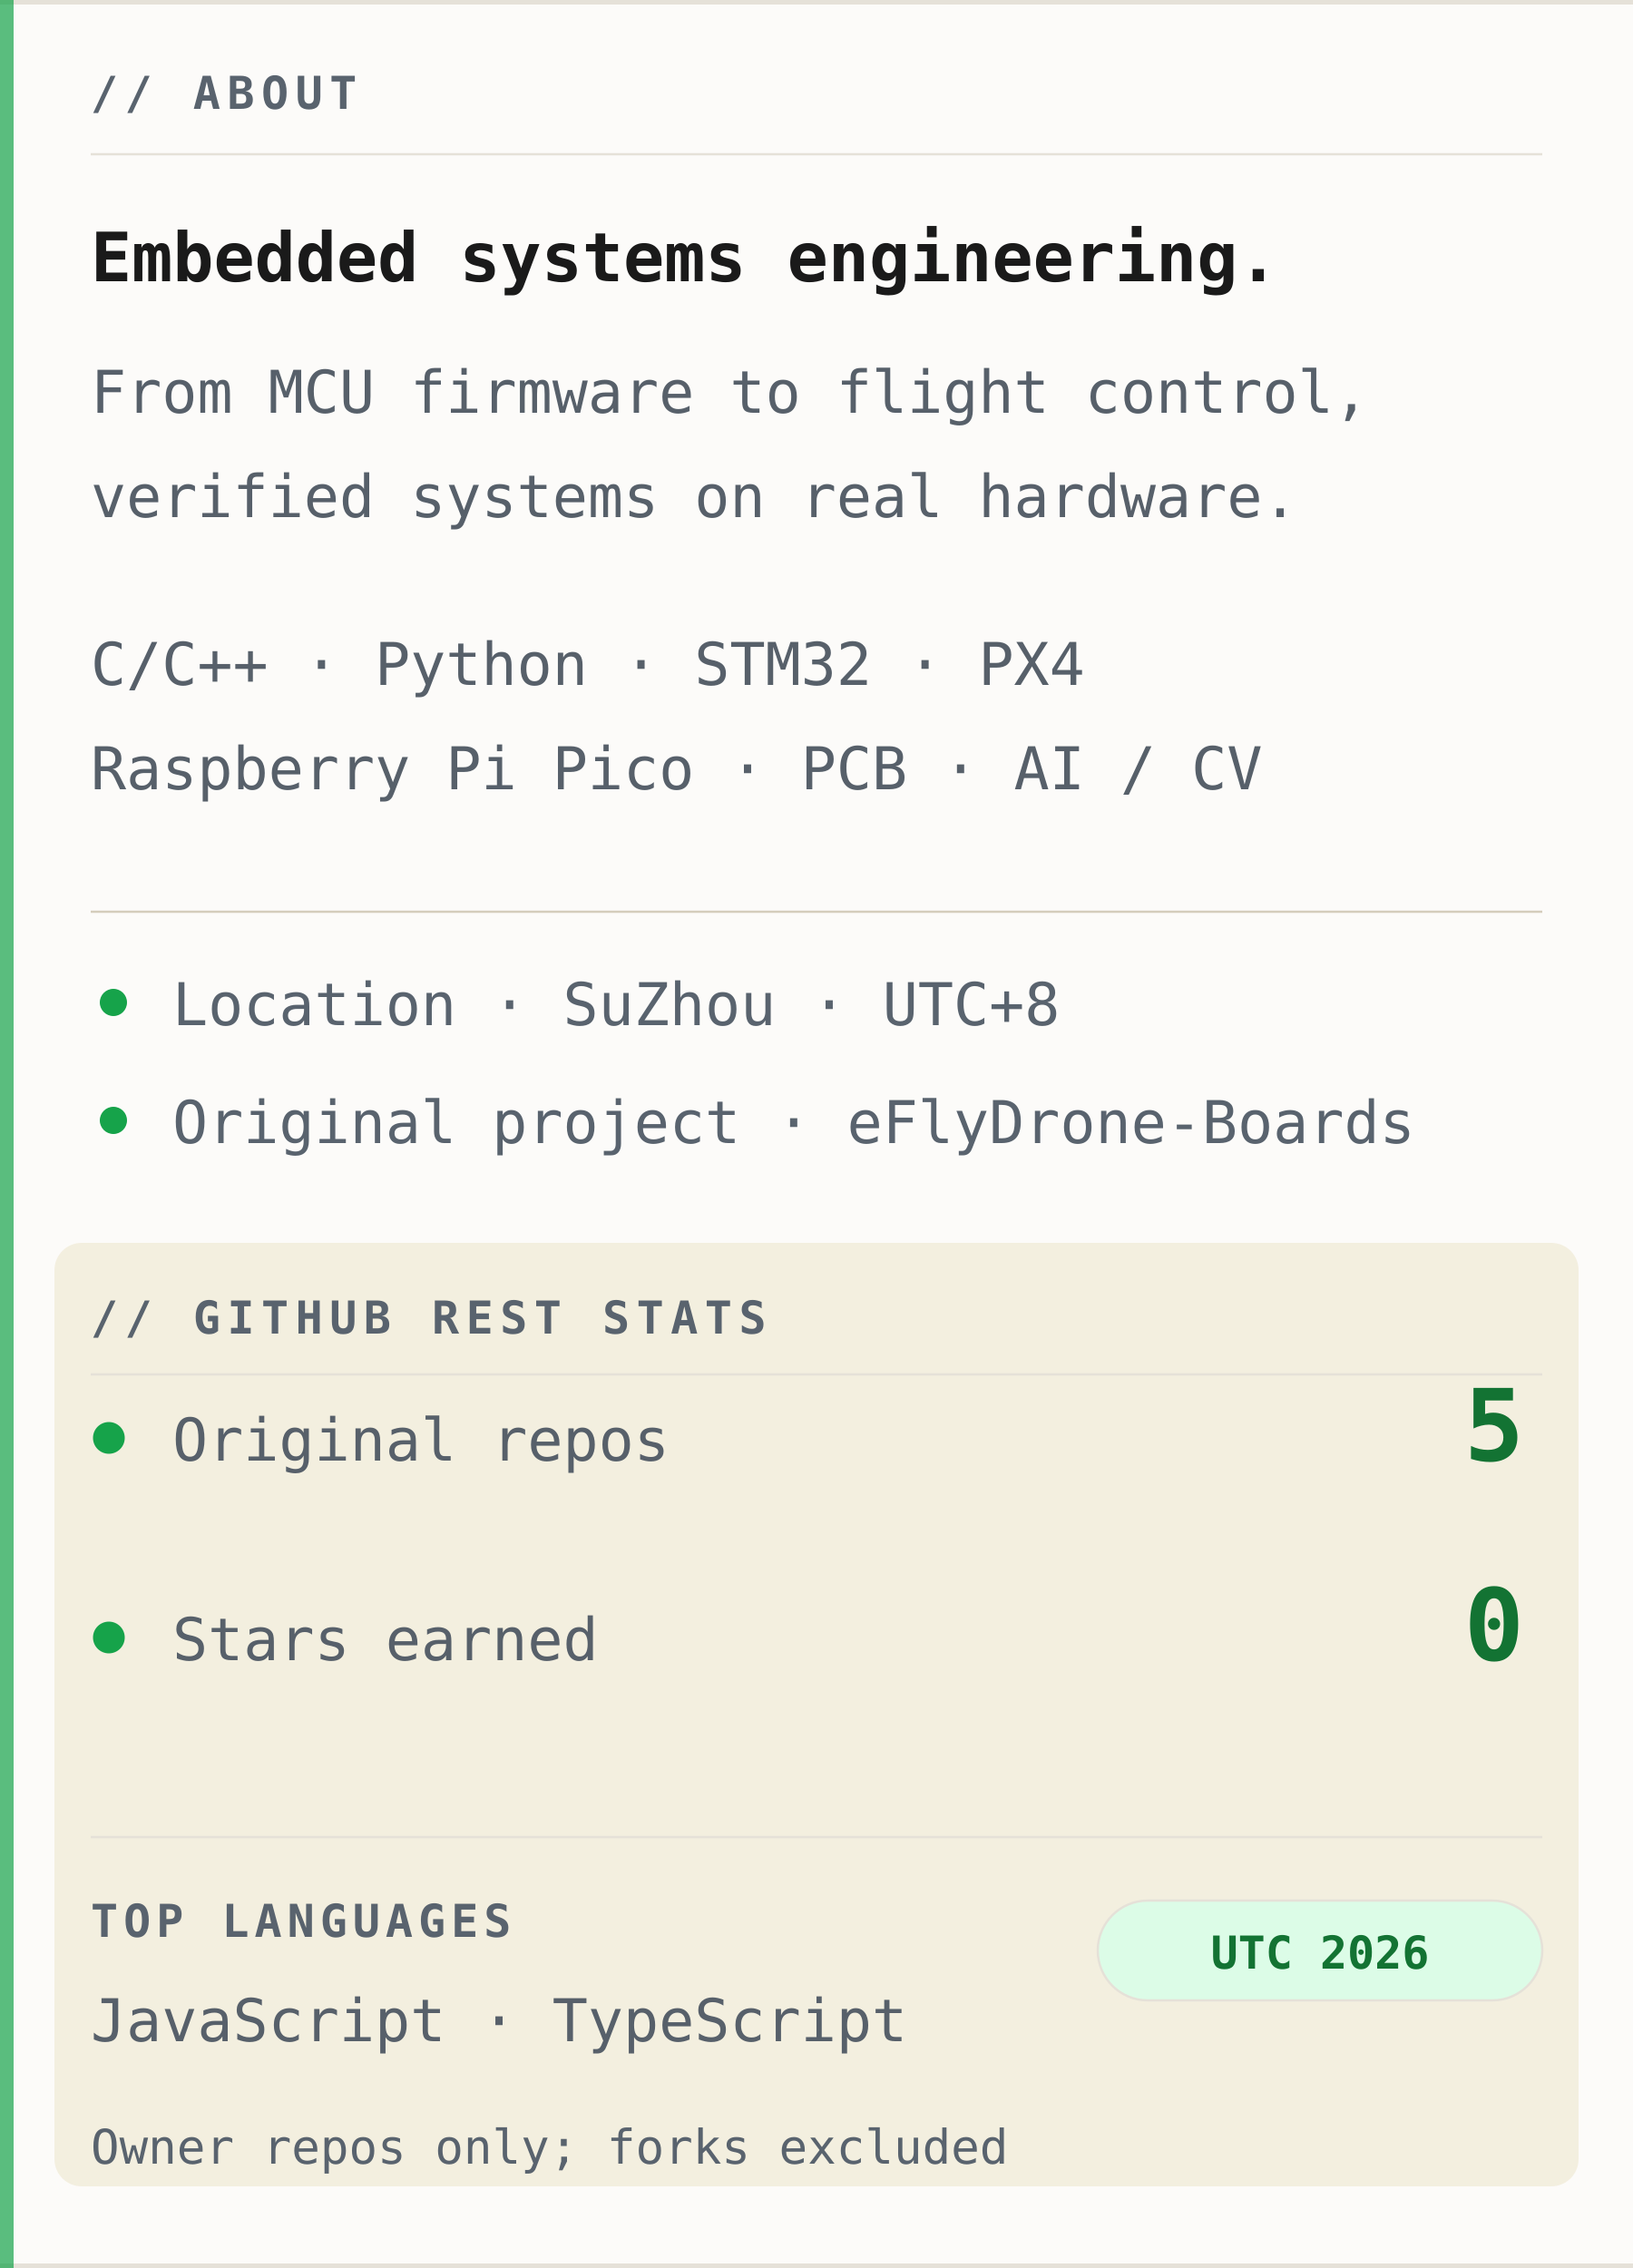
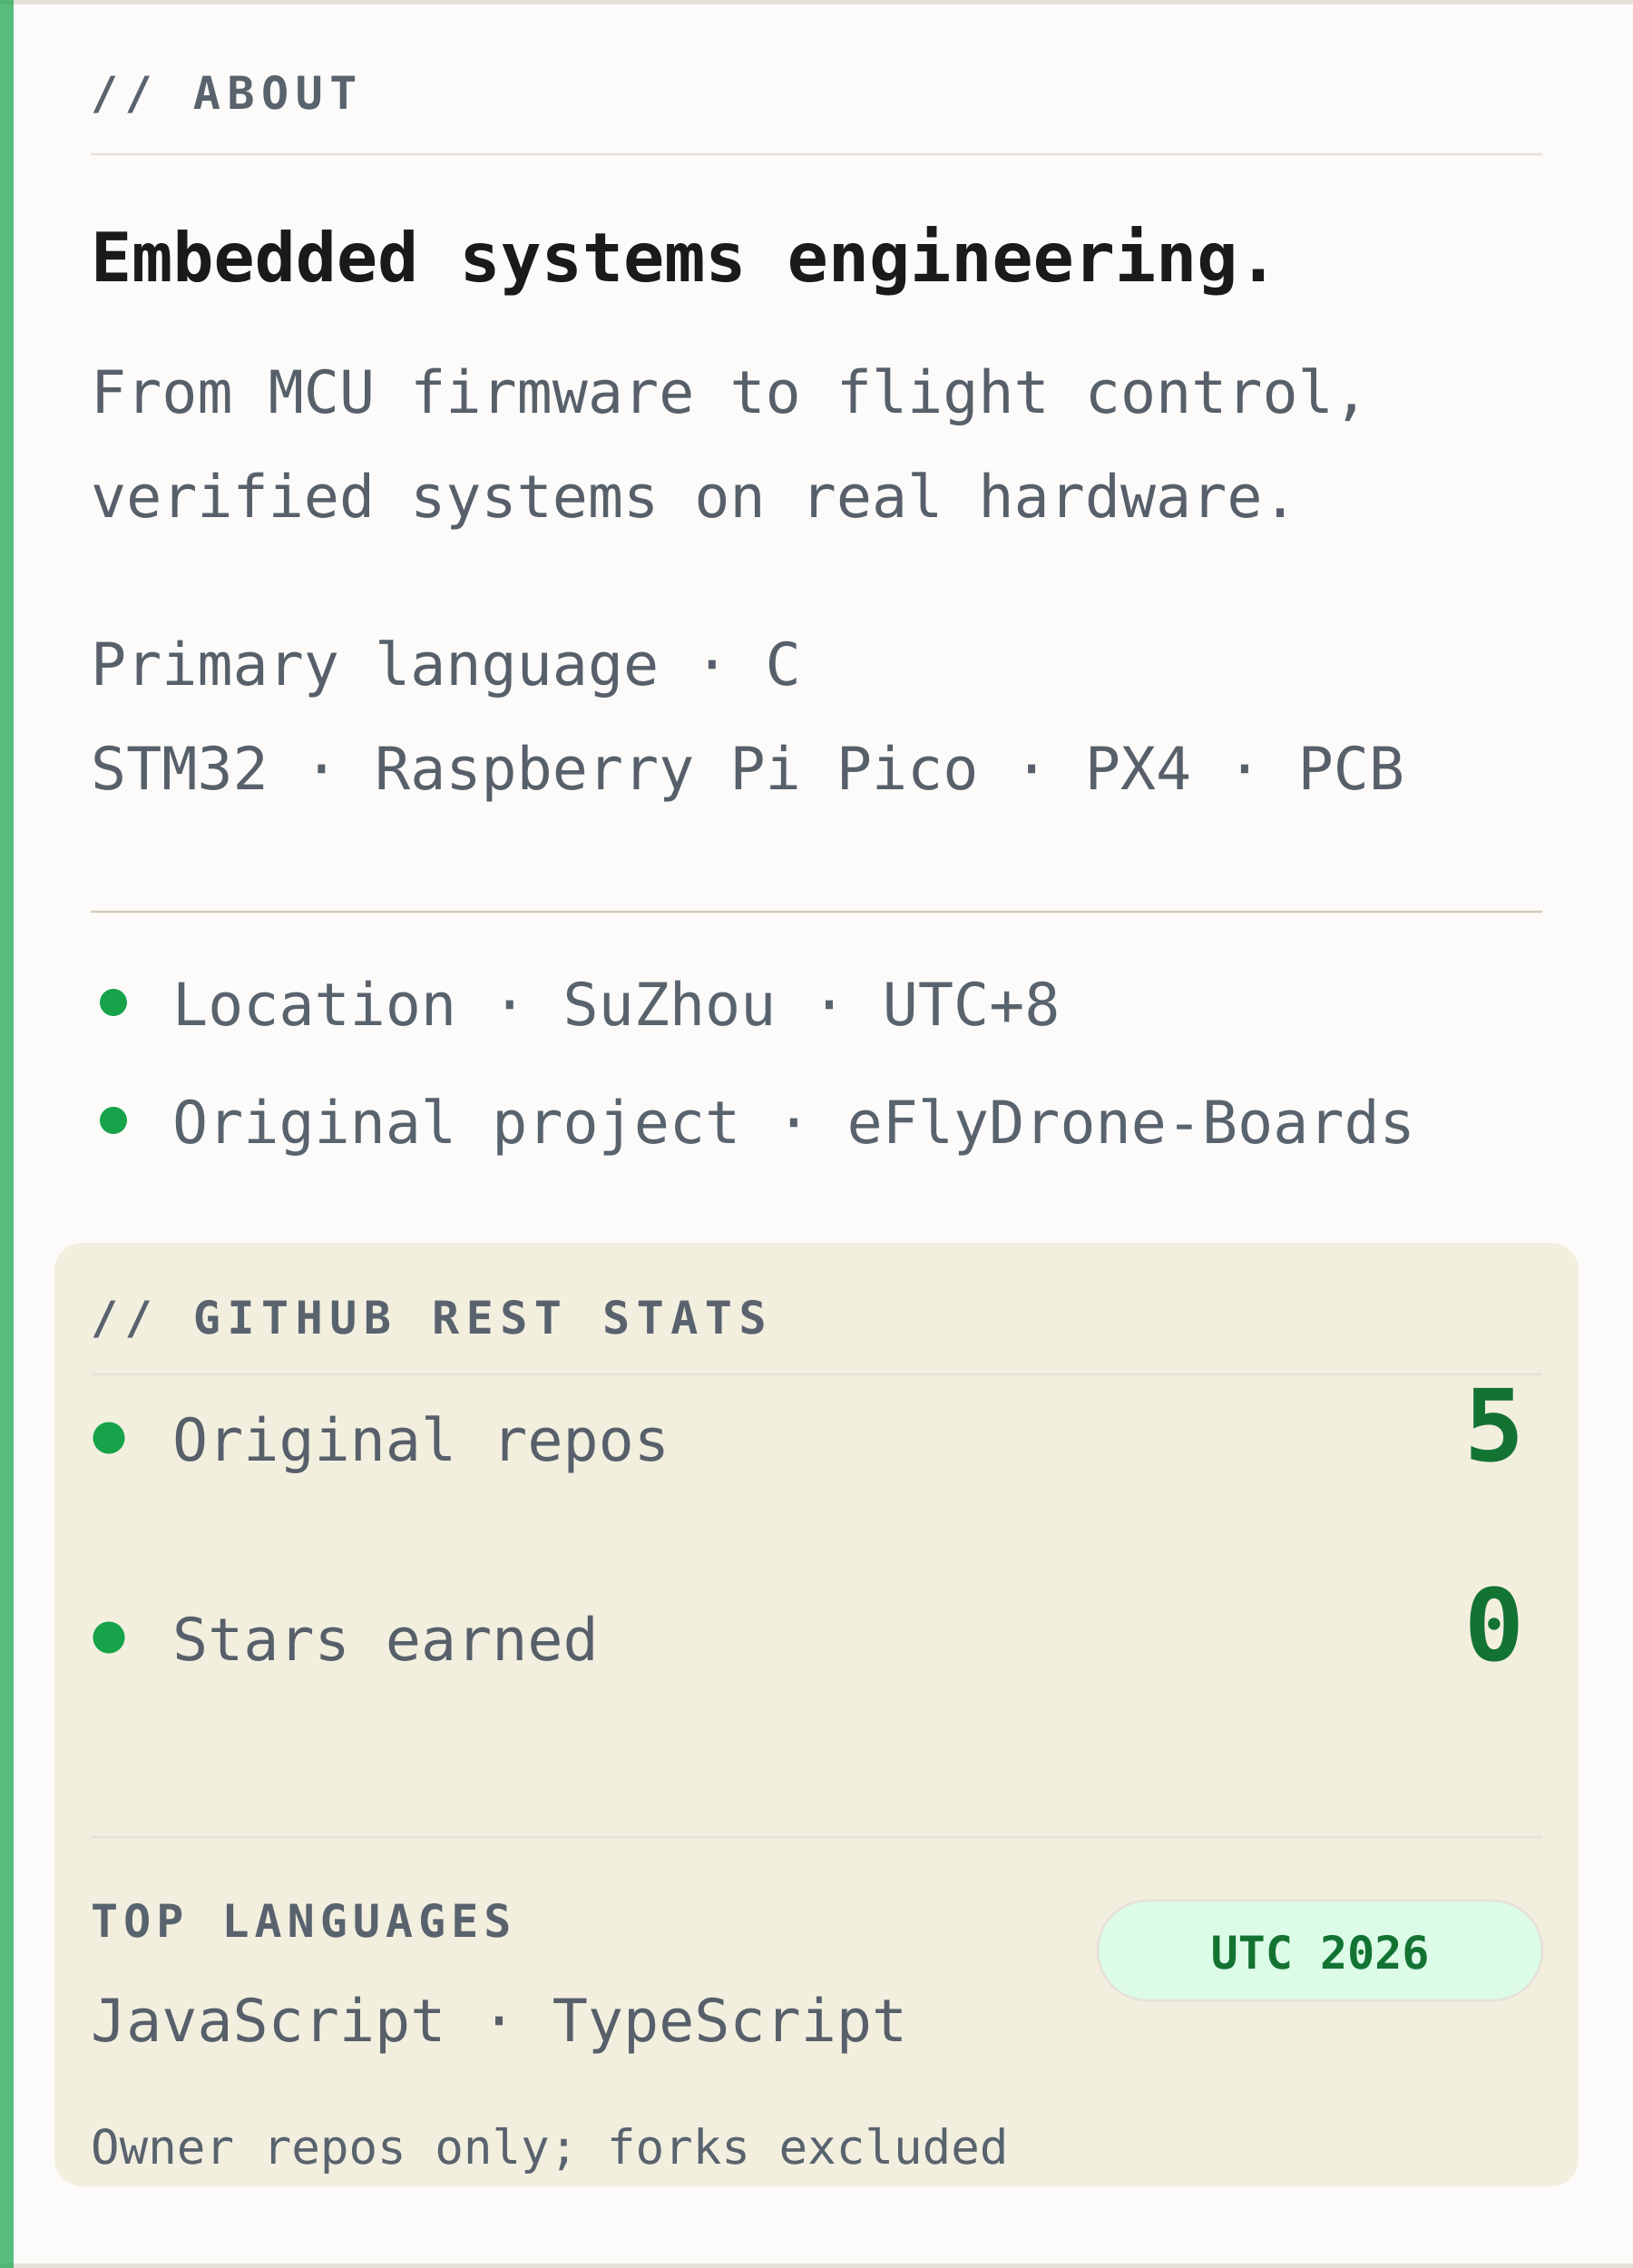
<svg xmlns="http://www.w3.org/2000/svg" width="360" height="500" viewBox="0 0 360 500" role="img" aria-labelledby="title desc">
  <rect width="360" height="500" fill="#fcfbf9" />
  <path d="M0 .5H360M0 499.5H360" stroke="#e5e1d8" stroke-width="1" />
  <text x="20" y="24" font-family="Consolas, Menlo, 'DejaVu Sans Mono', 'Courier New', monospace" font-size="10" font-weight="700" letter-spacing="1.5" fill="#59636e">// ABOUT</text>
  <path d="M20 34H340" stroke="#e5e1d8" stroke-width=".5" />
  <text x="20" y="62" font-family="Consolas, Menlo, 'DejaVu Sans Mono', 'Courier New', monospace" font-size="15" font-weight="700" fill="#1a1a1a">Embedded systems engineering.</text>
  <text x="20" y="91" font-family="Consolas, Menlo, 'DejaVu Sans Mono', 'Courier New', monospace" font-size="13" fill="#57606a">From MCU firmware to flight control,</text>
  <text x="20" y="114" font-family="Consolas, Menlo, 'DejaVu Sans Mono', 'Courier New', monospace" font-size="13" fill="#57606a">verified systems on real hardware.</text>
-   <text x="20" y="151" font-family="Consolas, Menlo, 'DejaVu Sans Mono', 'Courier New', monospace" font-size="13" fill="#57606a">C/C++ · Python · STM32 · PX4</text>
-   <text x="20" y="174" font-family="Consolas, Menlo, 'DejaVu Sans Mono', 'Courier New', monospace" font-size="13" fill="#57606a">Raspberry Pi Pico · PCB · AI / CV</text>
+   <text x="20" y="151" font-family="Consolas, Menlo, 'DejaVu Sans Mono', 'Courier New', monospace" font-size="13" fill="#57606a">Primary language · C</text>
+   <text x="20" y="174" font-family="Consolas, Menlo, 'DejaVu Sans Mono', 'Courier New', monospace" font-size="13" fill="#57606a">STM32 · Raspberry Pi Pico · PX4 · PCB</text>
  <path d="M20 201H340" stroke="#d4cdbc" stroke-width=".5" />
  <circle cx="25" cy="221" r="3" fill="#16a34a" />
  <text x="38" y="226" font-family="Consolas, Menlo, 'DejaVu Sans Mono', 'Courier New', monospace" font-size="13" fill="#59636e">Location · SuZhou · UTC+8</text>
  <circle cx="25" cy="247" r="3" fill="#16a34a" />
  <text x="38" y="252" font-family="Consolas, Menlo, 'DejaVu Sans Mono', 'Courier New', monospace" font-size="13" fill="#59636e">Original project · eFlyDrone-Boards</text>
  <rect x="12" y="274" width="336" height="208" rx="6" fill="#f0ead6" opacity=".72" />
  <text x="20" y="294" font-family="Consolas, Menlo, 'DejaVu Sans Mono', 'Courier New', monospace" font-size="10" font-weight="700" letter-spacing="1.5" fill="#59636e">// GITHUB REST STATS</text>
  <path d="M20 303H340" stroke="#e5e1d8" stroke-width=".5" />
  <circle cx="24" cy="317" r="3.5" fill="#16a34a" />
  <text x="38" y="322" font-family="Consolas, Menlo, 'DejaVu Sans Mono', 'Courier New', monospace" font-size="13" fill="#57606a">Original repos</text>
  <text x="336" y="322" text-anchor="end" font-family="Consolas, Menlo, 'DejaVu Sans Mono', 'Courier New', monospace" font-size="22" font-weight="700" fill="#137333">5</text>
  <circle cx="24" cy="361" r="3.5" fill="#16a34a" />
  <text x="38" y="366" font-family="Consolas, Menlo, 'DejaVu Sans Mono', 'Courier New', monospace" font-size="13" fill="#57606a">Stars earned</text>
  <text x="336" y="366" text-anchor="end" font-family="Consolas, Menlo, 'DejaVu Sans Mono', 'Courier New', monospace" font-size="22" font-weight="700" fill="#137333">0</text>
  <path d="M20 405H340" stroke="#e5e1d8" stroke-width=".5" />
  <text x="20" y="427" font-family="Consolas, Menlo, 'DejaVu Sans Mono', 'Courier New', monospace" font-size="10" font-weight="700" letter-spacing="1.2" fill="#59636e">TOP LANGUAGES</text>
  <text x="20" y="450" font-family="Consolas, Menlo, 'DejaVu Sans Mono', 'Courier New', monospace" font-size="13" fill="#57606a">JavaScript · TypeScript</text>
  <rect x="242" y="419" width="98" height="22" rx="11" fill="#dcfce7" stroke="#e5e1d8" stroke-width=".5" />
  <text x="291" y="434" text-anchor="middle" font-family="Consolas, Menlo, 'DejaVu Sans Mono', 'Courier New', monospace" font-size="10" font-weight="700" fill="#137333">UTC 2026</text>
  <text x="20" y="477" font-family="Consolas, Menlo, 'DejaVu Sans Mono', 'Courier New', monospace" font-size="10.5" fill="#59636e">Owner repos only; forks excluded</text>
  <rect width="3" height="500" fill="#16a34a" opacity=".7" />
</svg>
